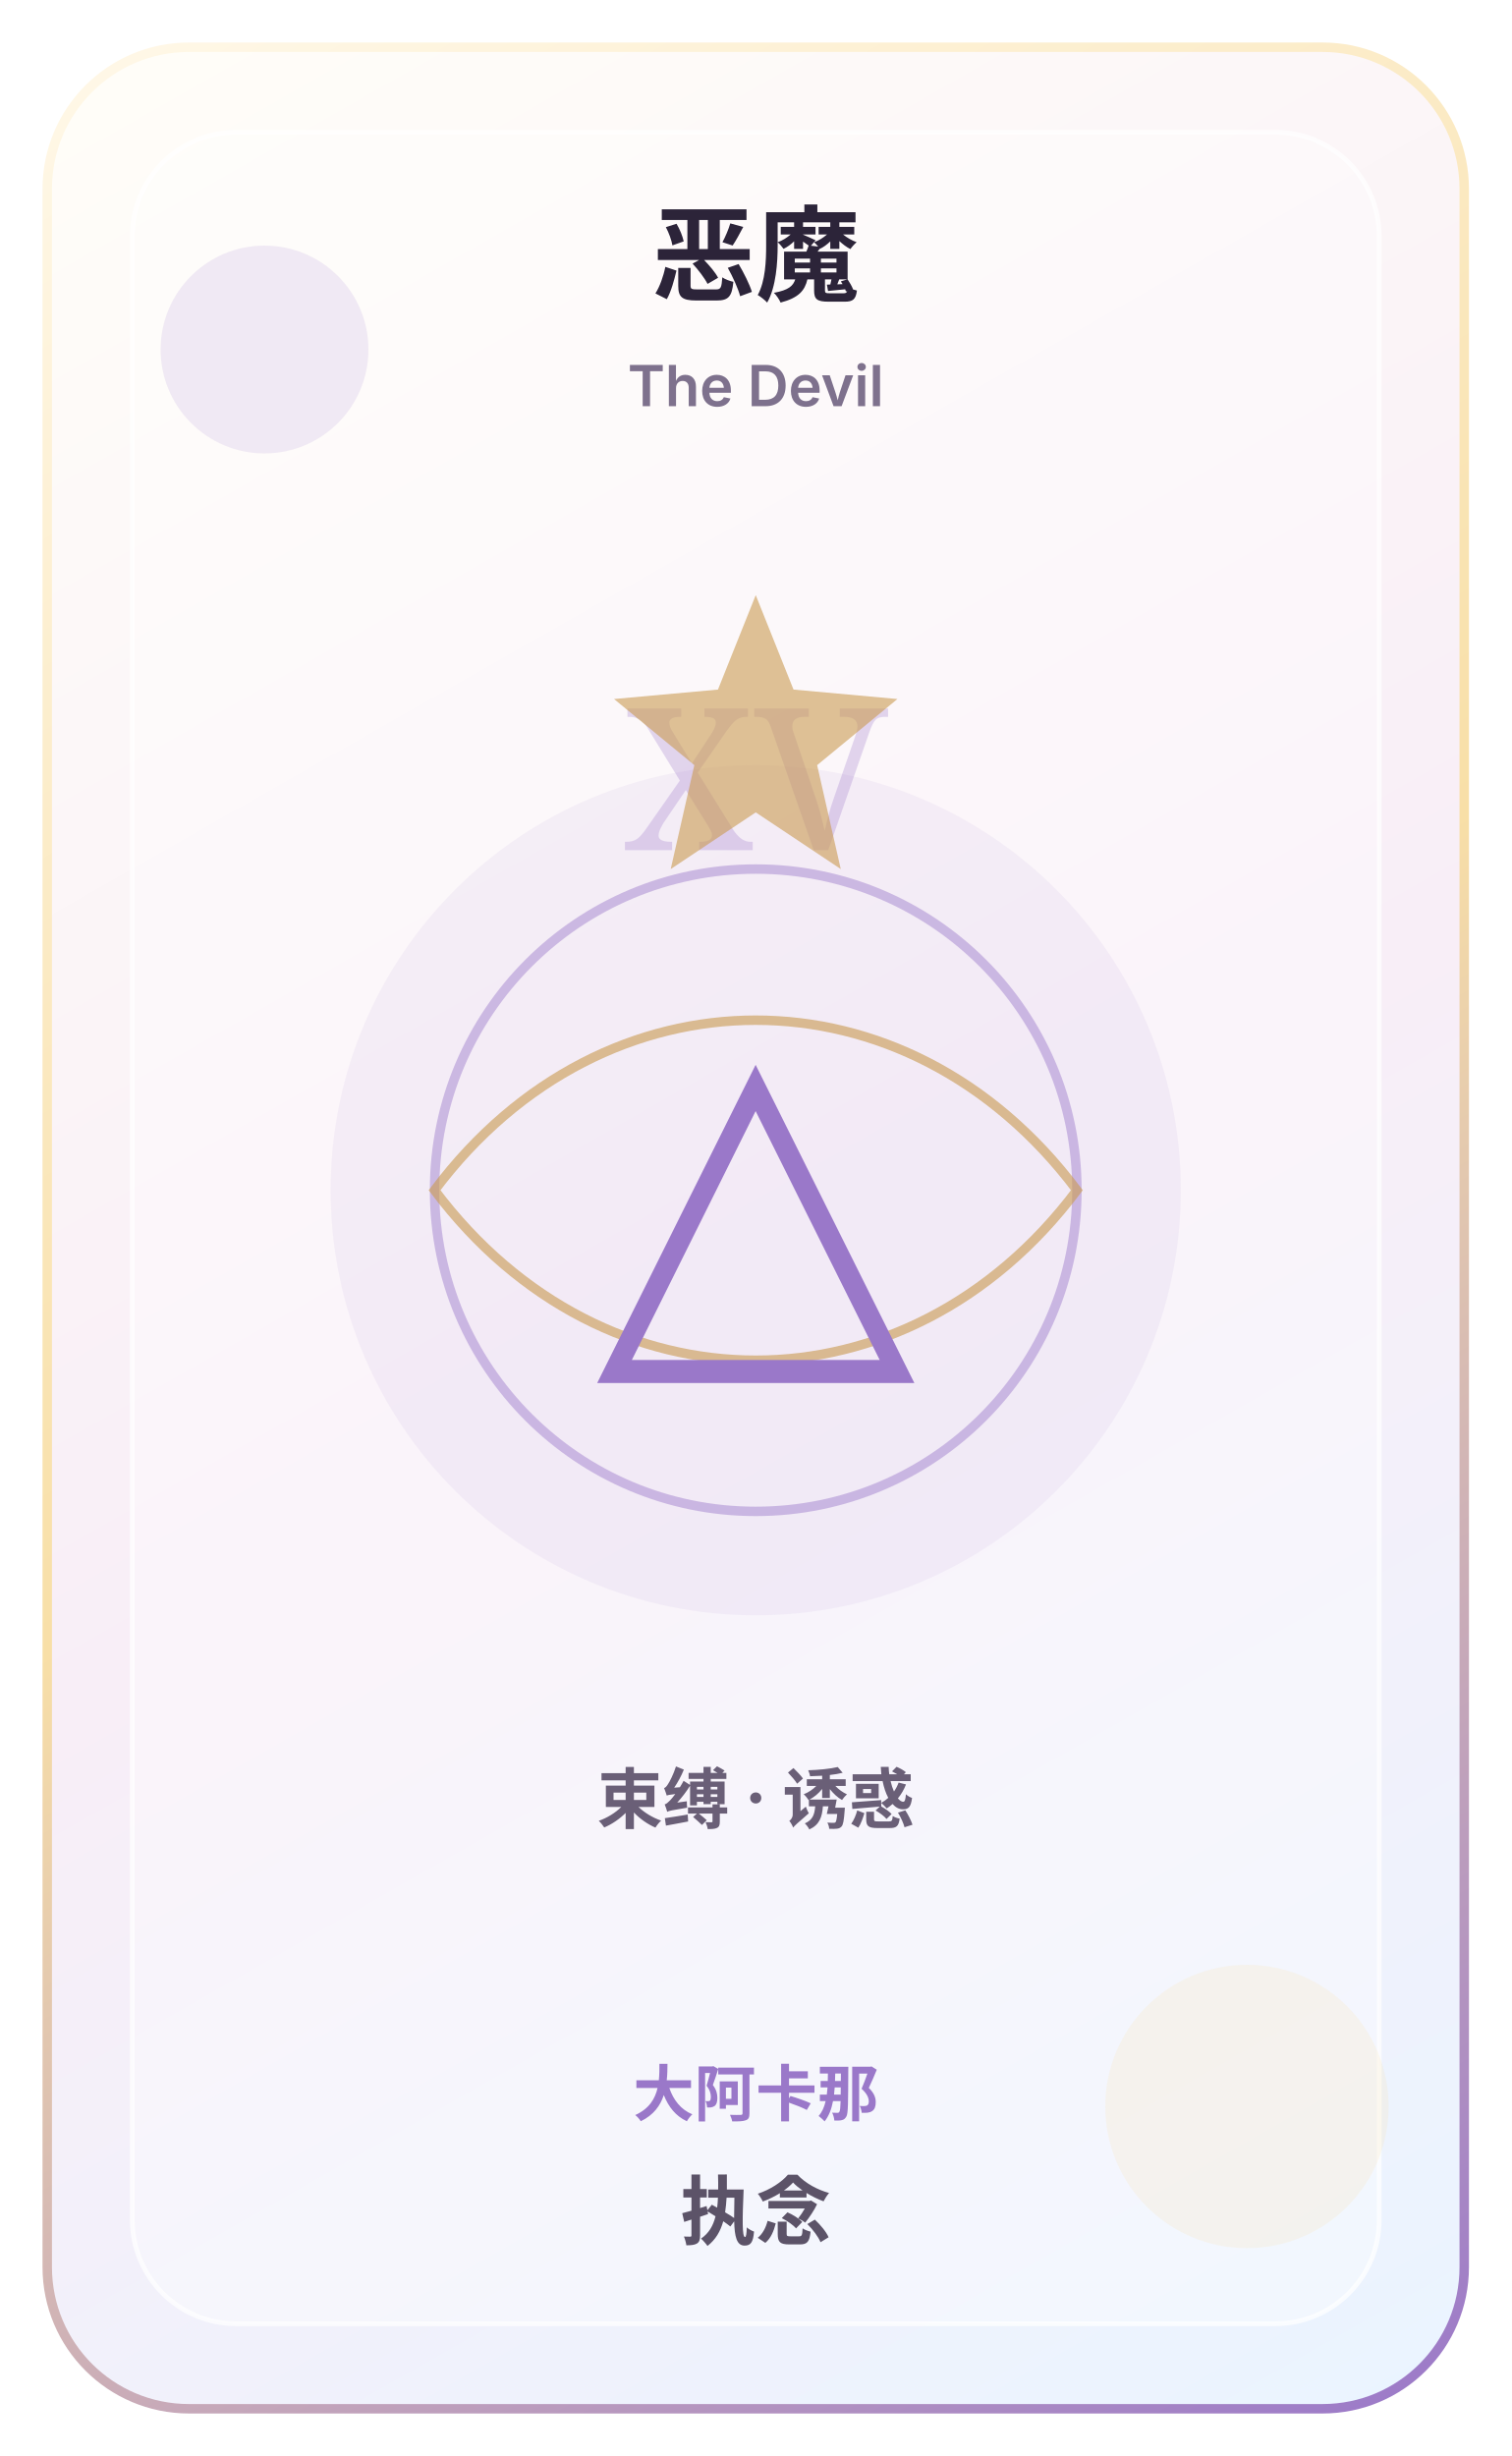
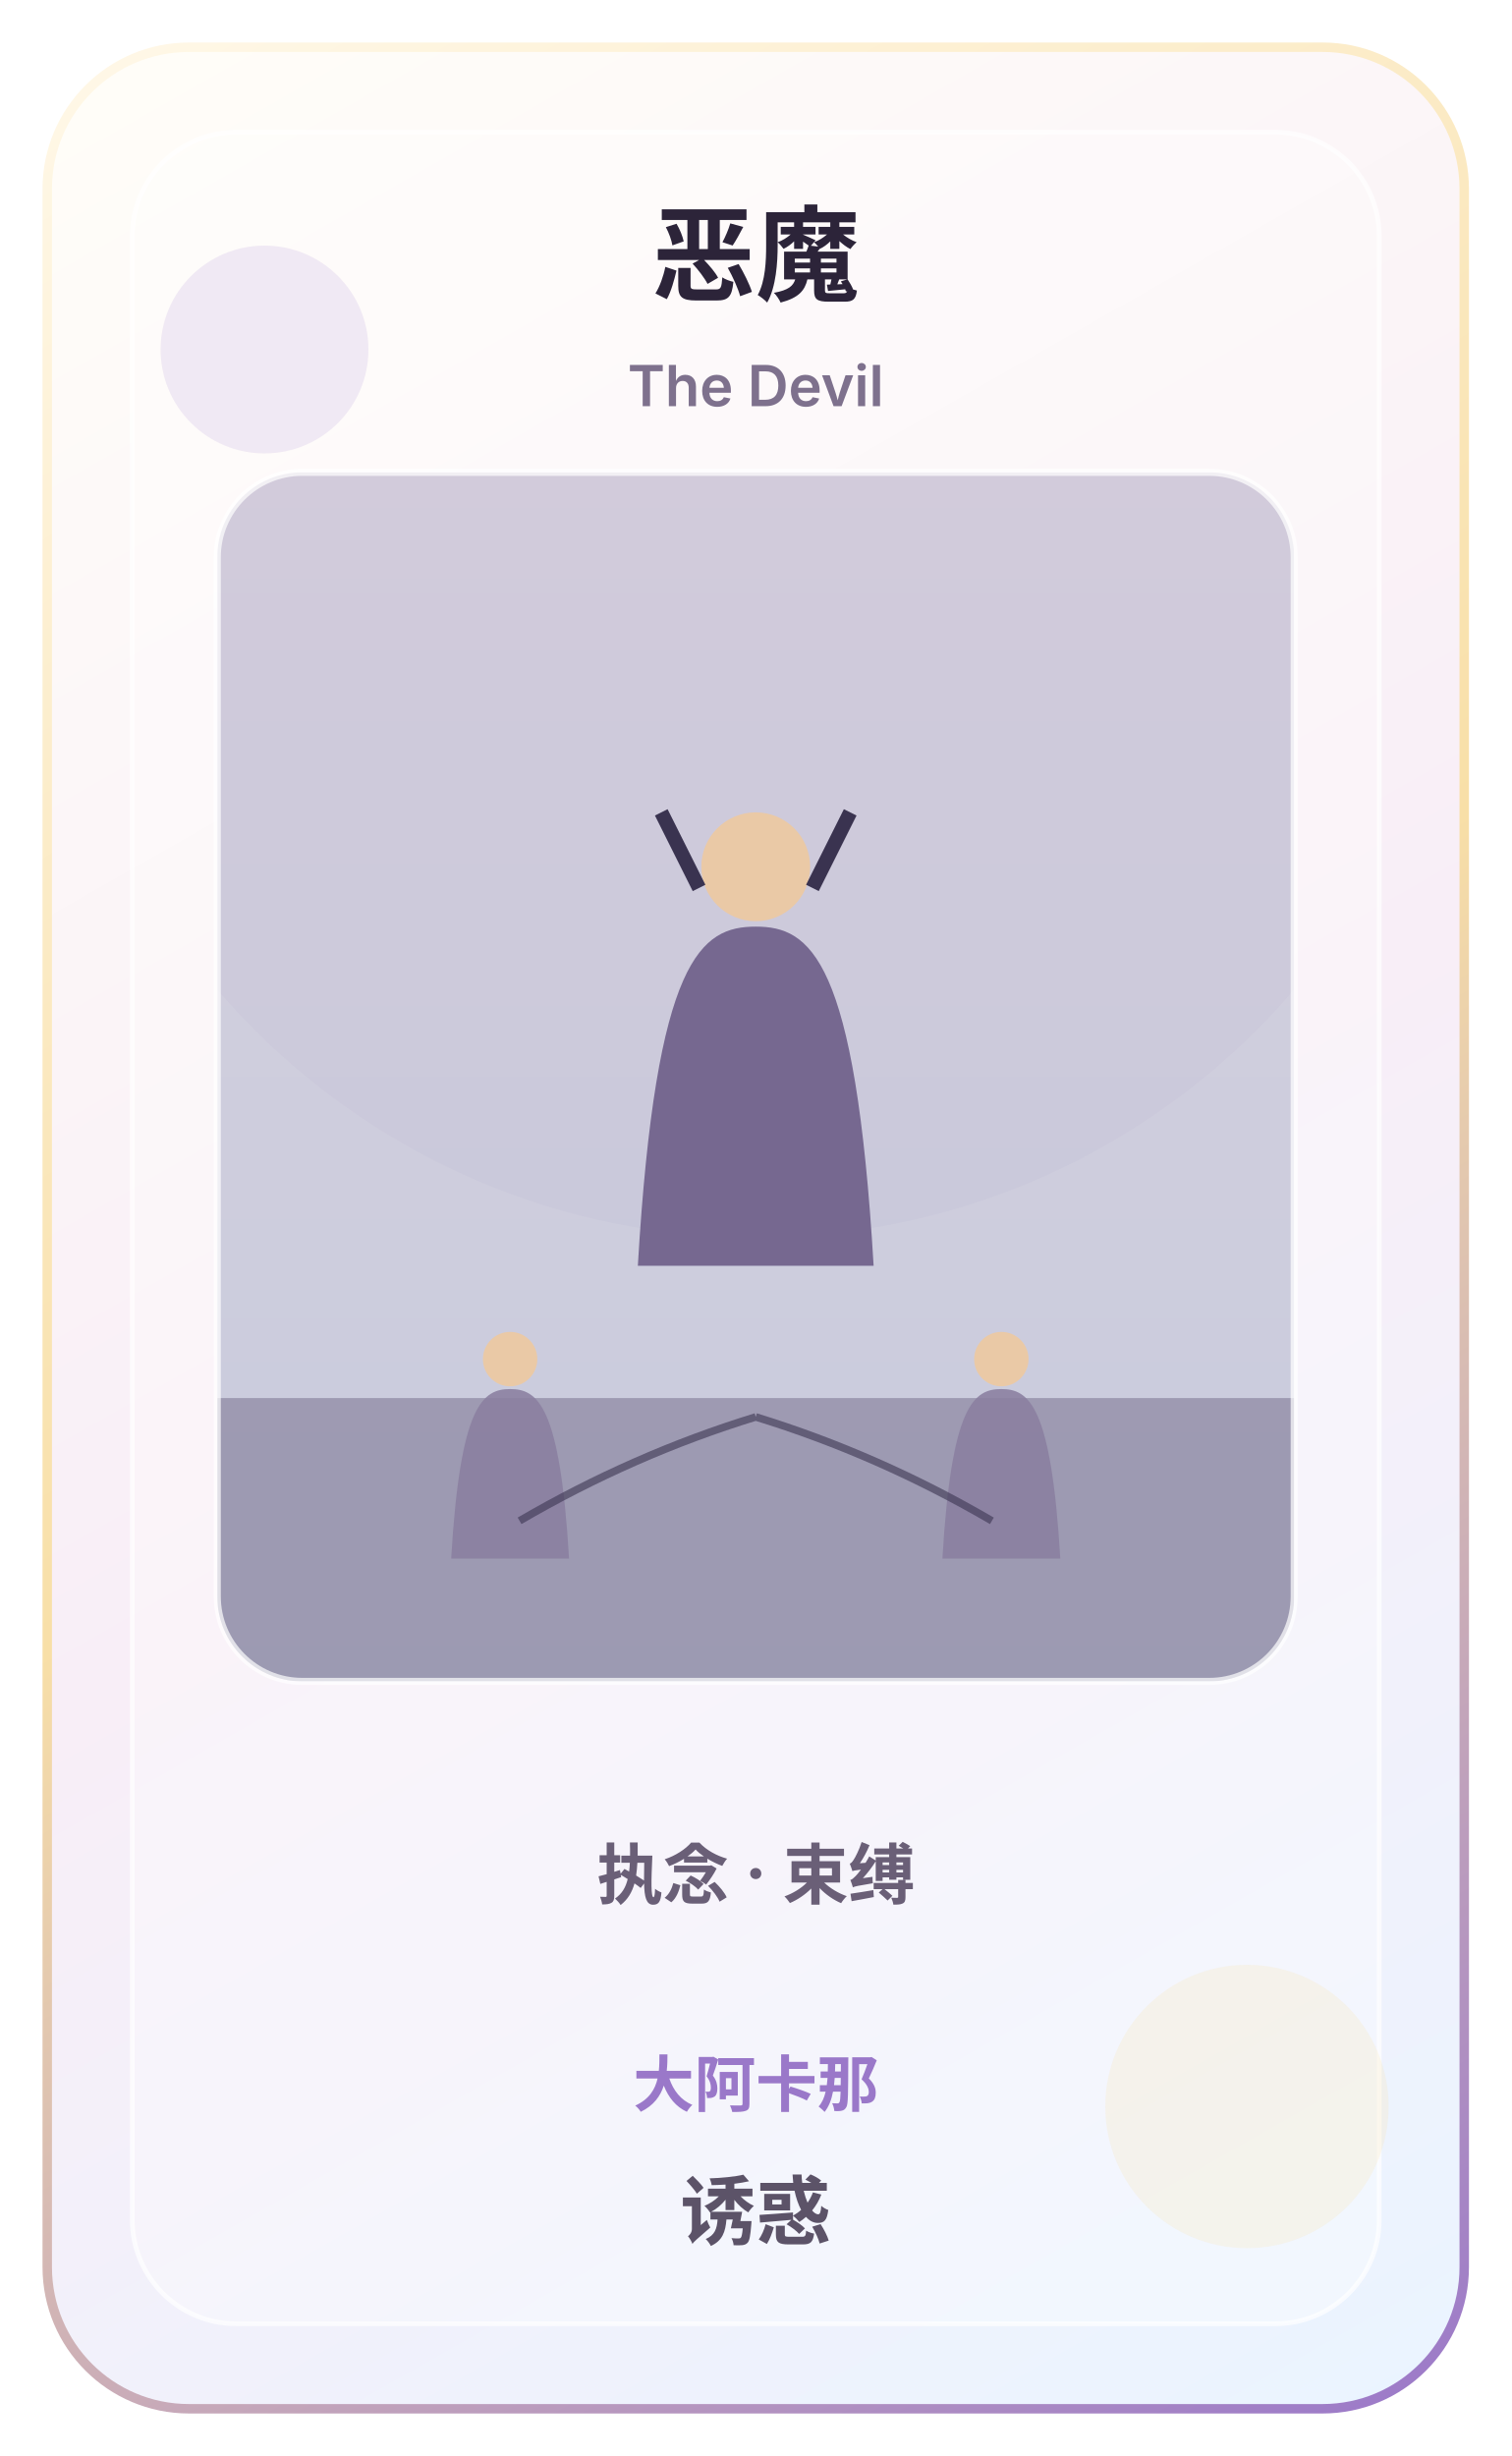
<svg xmlns="http://www.w3.org/2000/svg" width="320" height="520" viewBox="0 0 320 520" fill="none" role="img" aria-label="恶魔">
  <rect x="10" y="10" width="300" height="500" rx="30" fill="url(#paper)" stroke="url(#edge)" stroke-width="2" />
-   <rect x="28" y="28" width="264" height="464" rx="22" fill="rgba(255,255,255,.34)" stroke="rgba(255,255,255,.72)" />
+   <rect x="28" y="28" width="264" height="464" rx="22" fill="rgba(255,255,255,.30)" stroke="rgba(255,255,255,.7)" />
  <circle cx="56" cy="74" r="22" fill="#9A78C9" opacity=".14" />
-   <circle cx="264" cy="446" r="30" fill="#F8DFA7" opacity=".18" />
+   <circle cx="264" cy="446" r="30" fill="#F8DFA7" opacity=".2" />
  <text x="160" y="62" text-anchor="middle" font-family="-apple-system,BlinkMacSystemFont,Segoe UI,sans-serif" font-size="22" font-weight="700" fill="#2C2439">恶魔</text>
  <text x="160" y="86" text-anchor="middle" font-family="-apple-system,BlinkMacSystemFont,Segoe UI,sans-serif" font-size="12" font-weight="600" fill="#7E718D">The Devil</text>
-   <text x="160" y="180" text-anchor="middle" font-family="Georgia,serif" font-size="42" fill="#9A78C9" opacity=".28">XV</text>
-   <circle cx="160" cy="252" r="90" fill="#9A78C9" opacity=".08" />
-   <circle cx="160" cy="252" r="68" stroke="#9A78C9" stroke-width="2" opacity=".45" />
-   <path d="M92 252c36-48 100-48 136 0-36 48-100 48-136 0Z" stroke="#C99B52" stroke-width="2" opacity=".62" />
-   <text x="160" y="282" text-anchor="middle" font-family="Georgia,serif" font-size="88" fill="#9A78C9">△</text>
-   <path d="M160 126l8 20 22 2-17 14 5 22-18-12-18 12 5-22-17-14 22-2 8-20Z" fill="#C99B52" opacity=".6" />
-   <text x="160" y="386" text-anchor="middle" font-family="-apple-system,BlinkMacSystemFont,Segoe UI,sans-serif" font-size="14" font-weight="700" fill="#6A5F77">束缚 · 诱惑</text>
-   <text x="160" y="448" text-anchor="middle" font-family="-apple-system,BlinkMacSystemFont,Segoe UI,sans-serif" font-size="13" font-weight="700" fill="#9A78C9">大阿卡那</text>
-   <text x="160" y="474" text-anchor="middle" font-family="-apple-system,BlinkMacSystemFont,Segoe UI,sans-serif" font-size="16" font-weight="700" fill="#5C5368">执念</text>
+   <clipPath id="win">
+     <rect x="46" y="100" width="228" height="256" rx="18" />
+   </clipPath>
+   <g clip-path="url(#win)">
+     <rect x="46" y="100" width="228" height="256" fill="url(#sky)" />
+     <circle cx="160" cy="112" r="150" fill="#9A78C9" opacity=".05" />
+     <rect x="46" y="100" width="228" height="256" fill="#2c2440" opacity=".18" />
+     <rect x="46" y="296" width="228" height="60" fill="#5b5170" opacity="0.4" />
+     <g>
+       <path d="M135.04 268 C138.88 202.72 148.48 196.19 160 196.19 C171.52 196.19 181.12 202.72 184.96 268 Z" fill="#6a5b86" opacity=".88" />
+       <circle cx="160" cy="183.52" r="11.52" fill="#EAC9A6" />
+     </g>
+     <path d="M148 188 l-8 -16 M172 188 l8 -16" stroke="#3A3350" stroke-width="3" />
+     <g>
+       <path d="M95.52 330 C97.44 297.36 102.24 294.1 108 294.1 C113.76 294.1 118.56 297.36 120.48 330 Z" fill="#8a7fa0" opacity=".88" />
+       <circle cx="108" cy="287.76" r="5.76" fill="#EAC9A6" />
+     </g>
+     <g>
+       <path d="M199.52 330 C201.44 297.36 206.24 294.1 212 294.1 C217.76 294.1 222.56 297.36 224.48 330 Z" fill="#8a7fa0" opacity=".88" />
+       <circle cx="212" cy="287.76" r="5.76" fill="#EAC9A6" />
+     </g>
+     <path d="M160 300 q-26 8 -50 22 M160 300 q26 8 50 22" fill="none" stroke="#3A3350" stroke-width="1.6" opacity=".6" />
+   </g>
+   <rect x="46" y="100" width="228" height="256" rx="18" fill="none" stroke="rgba(255,255,255,.7)" stroke-width="1.5" />
+   <text x="160" y="402" text-anchor="middle" font-family="-apple-system,BlinkMacSystemFont,Segoe UI,sans-serif" font-size="14" font-weight="700" fill="#6A5F77">执念 · 束缚</text>
+   <text x="160" y="446" text-anchor="middle" font-family="-apple-system,BlinkMacSystemFont,Segoe UI,sans-serif" font-size="13" font-weight="700" fill="#9A78C9">大阿卡那</text>
+   <text x="160" y="474" text-anchor="middle" font-family="-apple-system,BlinkMacSystemFont,Segoe UI,sans-serif" font-size="16" font-weight="700" fill="#5C5368">诱惑</text>
  <defs>
    <linearGradient id="paper" x1="22" y1="18" x2="302" y2="510" gradientUnits="userSpaceOnUse">
      <stop stop-color="#FFFDF8" />
      <stop offset=".52" stop-color="#F8EEF7" />
      <stop offset="1" stop-color="#EAF4FF" />
    </linearGradient>
    <linearGradient id="edge" x1="14" y1="10" x2="310" y2="510" gradientUnits="userSpaceOnUse">
      <stop stop-color="#FFF8E8" />
      <stop offset=".5" stop-color="#F8DFA7" />
      <stop offset="1" stop-color="#9A78C9" />
    </linearGradient>
+     <linearGradient id="sky" x1="0" y1="100" x2="0" y2="356" gradientUnits="userSpaceOnUse">
+       <stop stop-color="#FBF6FF" />
+       <stop offset="1" stop-color="#EAF1FF" />
+     </linearGradient>
  </defs>
</svg>
